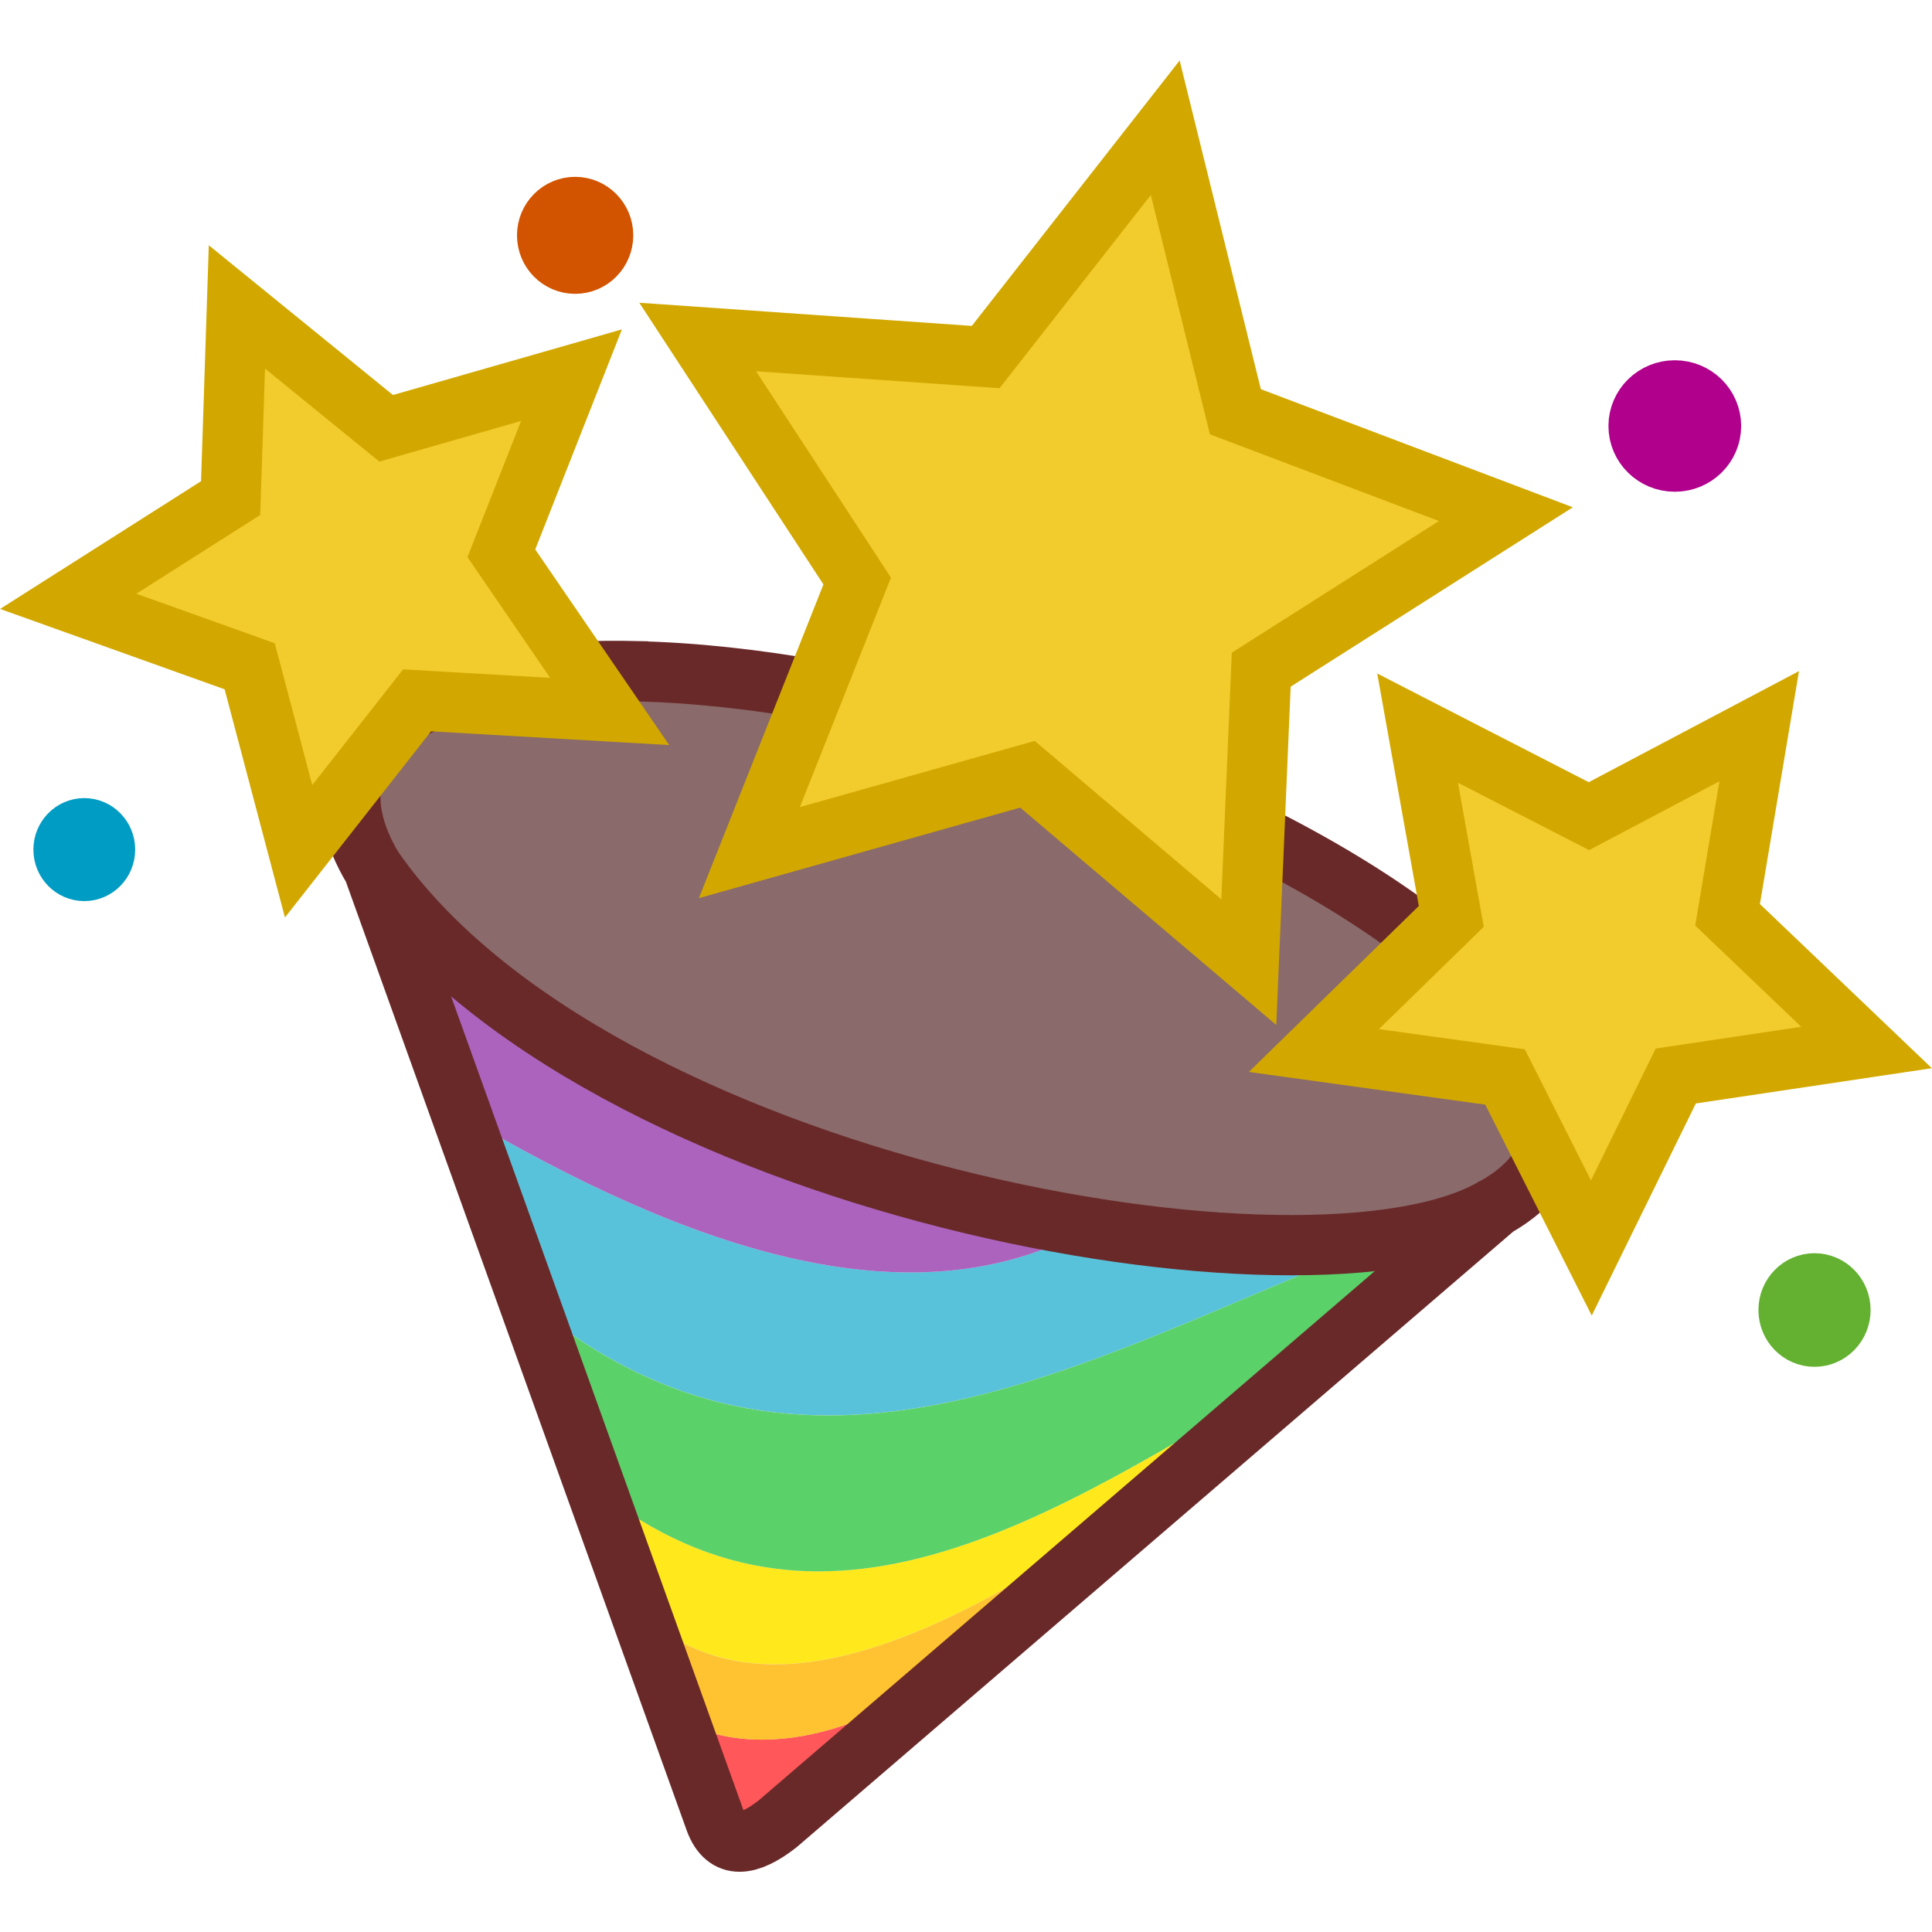
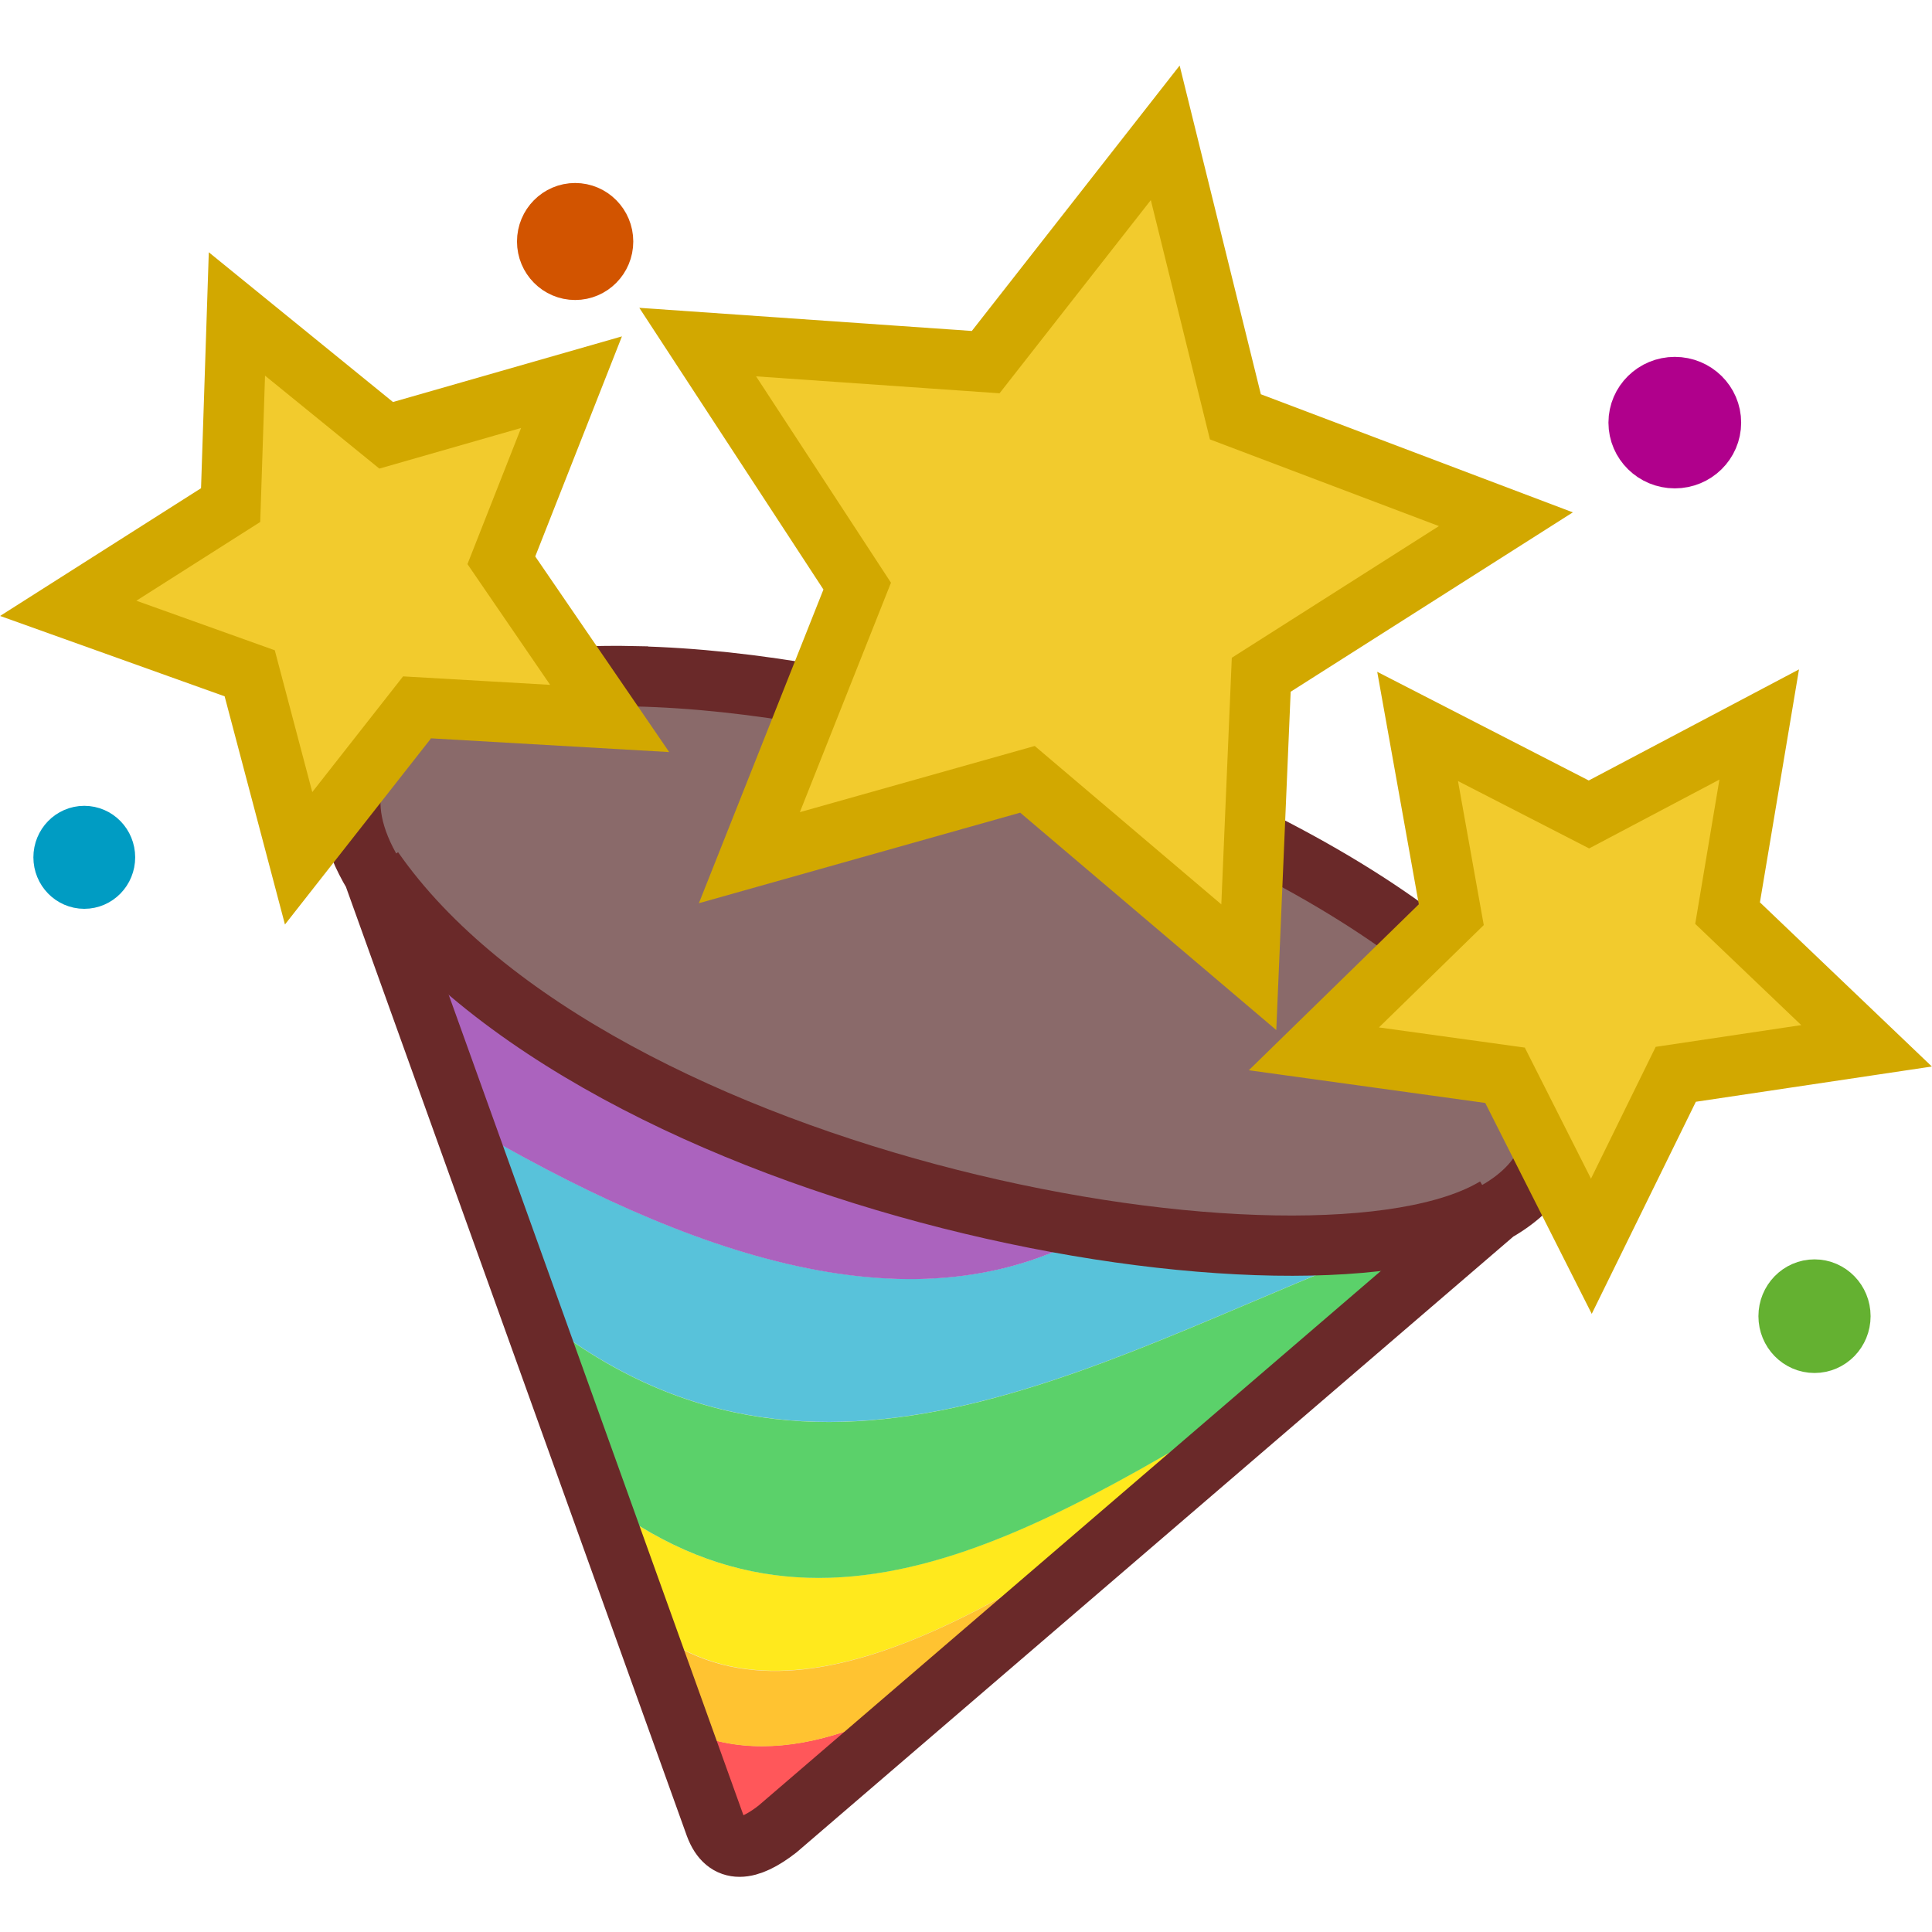
- <svg xmlns="http://www.w3.org/2000/svg" width="16" height="16" viewBox="0 0 16 16" version="1.1" id="svg8">
-   <defs id="defs2" />
-   <g id="layer1" transform="translate(0,-1106.52)">
-     <path style="fill:#eeeeee;fill-opacity:1;stroke:none;stroke-width:0.499;stroke-linecap:butt;stroke-linejoin:miter;stroke-miterlimit:4;stroke-dasharray:none;stroke-opacity:1" d="m 2.946,1113.32 2.977,8.288 c 0.091,0.242 0.278,0.212 0.515,0.029 l 6.262,-5.38 z" id="path815-4-7-7" />
-     <path style="opacity:1;fill:#ffd42a;fill-opacity:1;fill-rule:nonzero;stroke:none;stroke-width:2.818;stroke-linecap:round;stroke-miterlimit:4;stroke-dasharray:none;stroke-opacity:1;paint-order:fill markers stroke" id="path822-9-6-9" d="m 113.96,112.737 -7.326,-5.202 -8.438,3.086 2.683,-8.574 -5.542,-7.071 8.984,-0.098 5.013,-7.456 2.869,8.514 8.64,2.463 -7.211,5.36 z" transform="matrix(0.1569963,0.08283239,-0.08360491,0.1555456,4.712373,1089.88)" />
-     <g transform="matrix(0.2666476,0,0,0.2630082,-32.00472,1032.866)" id="g1068-5-9-8-5">
-       <path id="path1049-6-3-7-9" d="m 154.197,312.953 0.01,5.557 c -5.673,3.467 -12.872,0.82 -19.852,-3.35 l 0.993,2.797 0.039,0.111 1.053,2.953 c 8.983,7.655 18.224,1.201 27.318,-2.178 v -2.975 z" style="fill:#58c2da;fill-opacity:1;stroke:none;stroke-width:1;stroke-linecap:butt;stroke-linejoin:miter;stroke-miterlimit:4;stroke-dasharray:none;stroke-opacity:1" />
-       <path id="path1047-2-6-9-2" d="m 161.32,322.574 c -8.098,4.84 -15.41,10.296 -22.799,4.345 l 1.397,3.909 c 4.503,4.212 11.55,-0.682 17.035,-4.449 z" style="fill:#ffe91d;fill-opacity:1;stroke:none;stroke-width:1;stroke-linecap:butt;stroke-linejoin:miter;stroke-miterlimit:4;stroke-dasharray:none;stroke-opacity:1" />
-       <path id="path815-3-3-9-0-2-2" d="m 150.941,331.613 c -3.211,2.658 -6.948,4.118 -9.836,2.586 l 1.027,2.902 0.014,0.025 c 0.774,0.622 2.043,-0.074 3.879,-1.23 z" style="fill:#ff575a;fill-opacity:1;stroke:none;stroke-width:1;stroke-linecap:butt;stroke-linejoin:miter;stroke-miterlimit:4;stroke-dasharray:none;stroke-opacity:1" />
-       <path id="path1049-3-1-6-0-8" d="m 131.072,305.898 3.283,9.262 c 6.98,4.169 14.177,6.818 19.85,3.351 l -0.01,-5.559 z" style="fill:#ab63be;fill-opacity:1;stroke:none;stroke-width:1;stroke-linecap:butt;stroke-linejoin:miter;stroke-miterlimit:4;stroke-dasharray:none;stroke-opacity:1" />
-       <path id="path1047-6-2-2-2-9" d="m 163.756,315.871 v 2.975 c -9.094,3.378 -18.335,9.833 -27.318,2.178 v 0 l 2.084,5.895 c 7.39,5.951 14.699,0.498 22.797,-4.343 h 0.002 l 6.332,-5.516 z" style="fill:#5bd16a;fill-opacity:1;stroke:none;stroke-width:1;stroke-linecap:butt;stroke-linejoin:miter;stroke-miterlimit:4;stroke-dasharray:none;stroke-opacity:1" />
-       <path id="path1056-7-7-6-3-7" d="m 156.953,326.379 c -5.486,3.767 -12.534,8.664 -17.037,4.451 l -0.01,-0.002 1.195,3.373 h 0.002 c 2.891,1.533 6.634,0.07 9.848,-2.594 z" style="fill:#ffc331;fill-opacity:1;stroke:none;stroke-width:1;stroke-linecap:butt;stroke-linejoin:miter;stroke-miterlimit:4;stroke-dasharray:none;stroke-opacity:1" />
-       <path id="path815-5-0-1-7-3" d="m 146.023,335.898 c -1.836,1.157 -3.105,1.852 -3.879,1.23 l -0.014,-0.025 0.107,0.305 c 0.339,0.919 1.042,0.806 1.93,0.107 z" style="fill:#ff575a;fill-opacity:1;stroke:none;stroke-width:1;stroke-linecap:butt;stroke-linejoin:miter;stroke-miterlimit:4;stroke-dasharray:none;stroke-opacity:1" />
+ <svg xmlns="http://www.w3.org/2000/svg" version="1.1" viewBox="0 0 16 16">
+   <g transform="translate(0 -1106.5)">
+     <path d="m2.946 1113.3 2.977 8.288c0.091 0.242 0.278 0.212 0.515 0.029l6.262-5.38z" fill="#eee" />
+     <path transform="matrix(.157 .082832 -.083605 .15555 4.7124 1089.9)" d="m113.96 112.74-7.326-5.202-8.438 3.086 2.683-8.574-5.542-7.071 8.984-0.098 5.013-7.456 2.869 8.514 8.64 2.463-7.211 5.36z" fill="#ffd42a" style="paint-order:fill markers stroke" />
+     <g transform="matrix(.26665 0 0 .26301 -32.005 1032.9)">
+       <path d="m154.2 312.95 0.01 5.557c-5.673 3.467-12.872 0.82-19.852-3.349l0.993 2.797 0.039 0.111 1.053 2.953c8.983 7.655 18.224 1.201 27.318-2.178v-2.975z" fill="#58c2da" />
+       <path d="m161.32 322.57c-8.098 4.84-15.41 10.296-22.799 4.345l1.397 3.909c4.503 4.212 11.55-0.682 17.035-4.449z" fill="#ffe91d" />
+       <path d="m150.94 331.61c-3.211 2.658-6.948 4.118-9.836 2.586l1.027 2.902 0.014 0.025c0.774 0.622 2.043-0.074 3.879-1.23z" fill="#ff575a" />
+       <path d="m131.07 305.9 3.283 9.262c6.98 4.17 14.177 6.818 19.85 3.352l-0.01-5.559z" fill="#ab63be" />
+       <path d="m163.76 315.87v2.975c-9.094 3.378-18.335 9.833-27.318 2.178l2.084 5.895c7.39 5.951 14.699 0.498 22.797-4.343h2e-3l6.332-5.516z" fill="#5bd16a" />
+       <path d="m156.95 326.38c-5.486 3.767-12.534 8.664-17.037 4.451l-0.01-2e-3 1.195 3.373h2e-3c2.891 1.533 6.634 0.07 9.848-2.594z" fill="#ffc331" />
+       <path d="m146.02 335.9c-1.836 1.157-3.105 1.852-3.879 1.23l-0.014-0.025 0.107 0.305c0.339 0.919 1.042 0.806 1.93 0.107z" fill="#ff575a" />
    </g>
-     <ellipse style="opacity:1;fill:#8a6a6a;fill-opacity:1;fill-rule:nonzero;stroke:none;stroke-width:0.499;stroke-linecap:round;stroke-miterlimit:4;stroke-dasharray:none;stroke-opacity:1;paint-order:fill markers stroke" id="path817-6-9-2" cx="347.479" cy="1060.81" rx="5.189" ry="1.9" transform="matrix(0.9539567,0.2999443,-0.3050464,0.9523375,0,0)" />
-     <ellipse style="opacity:1;fill:#d25400;fill-opacity:1;fill-rule:nonzero;stroke:#d25400;stroke-width:0.499;stroke-linecap:round;stroke-miterlimit:4;stroke-dasharray:none;stroke-opacity:1;paint-order:fill markers stroke" id="path1108-0-9-7" cx="4.763" cy="1108.469" rx="0.232" ry="0.235" />
-     <ellipse style="opacity:1;fill:#b0008c;fill-opacity:1;fill-rule:nonzero;stroke:#b0008c;stroke-width:0.499;stroke-linecap:round;stroke-miterlimit:4;stroke-dasharray:none;stroke-opacity:1;paint-order:fill markers stroke" id="path1110-4-3-4" cx="13.87" cy="1110.048" rx="0.3" ry="0.295" />
-     <ellipse style="opacity:1;fill:#009cc3;fill-opacity:1;fill-rule:nonzero;stroke:#009cc3;stroke-width:0.499;stroke-linecap:round;stroke-miterlimit:4;stroke-dasharray:none;stroke-opacity:1;paint-order:fill markers stroke" id="path1112-8-9-1" cx="0.698" cy="1113.556" rx="0.172" ry="0.177" />
-     <ellipse style="opacity:1;fill:#64b131;fill-opacity:1;fill-rule:nonzero;stroke:#64b131;stroke-width:0.499;stroke-linecap:round;stroke-miterlimit:4;stroke-dasharray:none;stroke-opacity:1;paint-order:fill markers stroke" id="path1114-7-0-8" cx="15.027" cy="1117.369" rx="0.215" ry="0.221" />
-     <path style="fill:none;fill-opacity:1;stroke:#6a2929;stroke-width:0.499;stroke-linecap:butt;stroke-linejoin:miter;stroke-miterlimit:4;stroke-dasharray:none;stroke-opacity:1" d="m 5.261,1112.078 a 5.189,1.9 17.407 0 0 -2.327,0.829 5.189,1.9 17.407 0 0 0.158,0.81 l 2.831,7.881 c 0.09,0.242 0.278,0.212 0.515,0.028 l 5.949,-5.111 a 5.189,1.9 17.407 0 0 0.448,-0.495 5.189,1.9 17.407 0 0 -4.37,-3.365 5.189,1.9 17.407 0 0 -3.203,-0.576 z" id="path815-2-5-1-8-5" />
-     <path style="opacity:1;fill:#f2cb2d;fill-opacity:1;fill-rule:nonzero;stroke:none;stroke-width:2.818;stroke-linecap:round;stroke-miterlimit:4;stroke-dasharray:none;stroke-opacity:1;paint-order:fill markers stroke" id="path822-7-5-2-5" d="m 113.96,112.737 -7.326,-5.202 -8.438,3.086 2.683,-8.574 -5.542,-7.071 8.984,-0.098 5.013,-7.456 2.869,8.514 8.64,2.463 -7.211,5.36 z" transform="matrix(0.1507641,-0.09350903,0.09438113,0.1493711,-22.77294,1106.228)" />
-     <path style="opacity:1;fill:#f2cb2d;fill-opacity:1;fill-rule:nonzero;stroke:none;stroke-width:2.818;stroke-linecap:round;stroke-miterlimit:4;stroke-dasharray:none;stroke-opacity:1;paint-order:fill markers stroke" id="path822-6-6-4-1" d="m 113.96,112.737 -7.326,-5.202 -8.438,3.086 2.683,-8.574 -5.542,-7.071 8.984,-0.098 5.013,-7.456 2.869,8.514 8.64,2.463 -7.211,5.36 z" transform="matrix(0.1569963,0.08283239,-0.08360491,0.1555456,4.712373,1089.88)" />
-     <path style="opacity:1;fill:#f2cb2d;fill-opacity:1;fill-rule:nonzero;stroke:none;stroke-width:1.862;stroke-linecap:round;stroke-miterlimit:4;stroke-dasharray:none;stroke-opacity:1;paint-order:fill markers stroke" id="path822-61-9-1-8" d="m 113.96,112.737 -7.326,-5.202 -8.438,3.086 2.683,-8.574 -5.542,-7.071 8.984,-0.098 5.013,-7.456 2.869,8.514 8.64,2.463 -7.211,5.36 z" transform="matrix(0.2652325,0.02140919,-0.02110655,0.2690353,-17.5038,1081.718)" />
-     <path style="opacity:1;fill:none;fill-opacity:1;fill-rule:nonzero;stroke:#d2a800;stroke-width:0.499;stroke-linecap:round;stroke-miterlimit:4;stroke-dasharray:none;stroke-opacity:1;paint-order:fill markers stroke" d="m 9.65,1107.578 -1.487,1.899 -2.385,-0.166 1.321,2.021 -0.893,2.249 2.303,-0.649 1.833,1.556 0.103,-2.422 2.026,-1.288 -2.24,-0.848 z" id="path822-61-6-6-1-8-3" />
-     <path style="opacity:1;fill:none;fill-opacity:1;fill-rule:nonzero;stroke:#d2a800;stroke-width:0.499;stroke-linecap:round;stroke-miterlimit:4;stroke-dasharray:none;stroke-opacity:1;paint-order:fill markers stroke" d="m 14.569,1112.534 -1.41,0.745 -1.419,-0.729 0.279,1.559 -1.138,1.111 1.583,0.219 0.715,1.416 0.699,-1.424 1.58,-0.236 -1.151,-1.099 z" id="path822-6-0-6-0-5-1" />
-     <path style="opacity:1;fill:none;fill-opacity:1;fill-rule:nonzero;stroke:#d2a800;stroke-width:0.499;stroke-linecap:round;stroke-miterlimit:4;stroke-dasharray:none;stroke-opacity:1;paint-order:fill markers stroke" d="m 1.962,1109.062 -0.052,1.583 -1.345,0.855 1.503,0.538 0.405,1.532 0.981,-1.25 1.595,0.092 -0.897,-1.31 0.581,-1.475 -1.535,0.44 z" id="path822-7-6-4-6-6-8" />
-     <path style="fill:none;stroke:#6a2929;stroke-width:0.499;stroke-linecap:butt;stroke-linejoin:miter;stroke-miterlimit:4;stroke-dasharray:none;stroke-opacity:1" d="m 3.092,1113.716 c 1.839,2.641 7.788,3.705 9.294,2.798" id="path1863-1-1-9" />
+     <ellipse transform="matrix(.95396 .29994 -.30505 .95234 0 0)" cx="347.48" cy="1060.8" rx="5.189" ry="1.9" fill="#8a6a6a" style="paint-order:fill markers stroke" />
+     <ellipse cx="4.763" cy="1108.5" rx=".232" ry=".235" fill="#d25400" stroke="#d25400" stroke-linecap="round" stroke-width=".499" style="paint-order:fill markers stroke" />
+     <ellipse cx="13.87" cy="1110" rx=".3" ry=".295" fill="#b0008c" stroke="#b0008c" stroke-linecap="round" stroke-width=".499" style="paint-order:fill markers stroke" />
+     <ellipse cx=".698" cy="1113.6" rx=".172" ry=".177" fill="#009cc3" stroke="#009cc3" stroke-linecap="round" stroke-width=".499" style="paint-order:fill markers stroke" />
+     <ellipse cx="15.027" cy="1117.4" rx=".215" ry=".221" fill="#64b131" stroke="#64b131" stroke-linecap="round" stroke-width=".499" style="paint-order:fill markers stroke" />
+     <path d="m5.261 1112.1a5.189 1.9 17.407 0 0-2.327 0.829 5.189 1.9 17.407 0 0 0.158 0.81l2.831 7.881c0.09 0.242 0.278 0.212 0.515 0.028l5.949-5.111a5.189 1.9 17.407 0 0 0.448-0.495 5.189 1.9 17.407 0 0-4.37-3.365 5.189 1.9 17.407 0 0-3.203-0.576z" fill="none" stroke="#6a2929" stroke-width=".499" />
+     <path transform="matrix(.15076 -.093509 .094381 .14937 -22.773 1106.2)" d="m113.96 112.74-7.326-5.202-8.438 3.086 2.683-8.574-5.542-7.071 8.984-0.098 5.013-7.456 2.869 8.514 8.64 2.463-7.211 5.36z" fill="#f2cb2d" style="paint-order:fill markers stroke" />
+     <path transform="matrix(.157 .082832 -.083605 .15555 4.7124 1089.9)" d="m113.96 112.74-7.326-5.202-8.438 3.086 2.683-8.574-5.542-7.071 8.984-0.098 5.013-7.456 2.869 8.514 8.64 2.463-7.211 5.36z" fill="#f2cb2d" style="paint-order:fill markers stroke" />
+     <path transform="matrix(.26523 .021409 -.021107 .26904 -17.504 1081.7)" d="m113.96 112.74-7.326-5.202-8.438 3.086 2.683-8.574-5.542-7.071 8.984-0.098 5.013-7.456 2.869 8.514 8.64 2.463-7.211 5.36z" fill="#f2cb2d" style="paint-order:fill markers stroke" />
+     <path d="m9.65 1107.6-1.487 1.899-2.385-0.166 1.321 2.021-0.893 2.249 2.303-0.649 1.833 1.556 0.103-2.422 2.026-1.288-2.24-0.848z" fill="none" stroke="#d2a800" stroke-linecap="round" stroke-width=".499" style="paint-order:fill markers stroke" />
+     <path d="m14.569 1112.5-1.41 0.745-1.419-0.729 0.279 1.559-1.138 1.111 1.583 0.219 0.715 1.416 0.699-1.424 1.58-0.236-1.151-1.099z" fill="none" stroke="#d2a800" stroke-linecap="round" stroke-width=".499" style="paint-order:fill markers stroke" />
+     <path d="m1.962 1109.1-0.052 1.583-1.345 0.855 1.503 0.538 0.405 1.532 0.981-1.25 1.595 0.092-0.897-1.31 0.581-1.475-1.535 0.44z" fill="none" stroke="#d2a800" stroke-linecap="round" stroke-width=".499" style="paint-order:fill markers stroke" />
+     <path d="m3.092 1113.7c1.839 2.641 7.788 3.705 9.294 2.798" fill="none" stroke="#6a2929" stroke-width=".499" />
  </g>
</svg>
